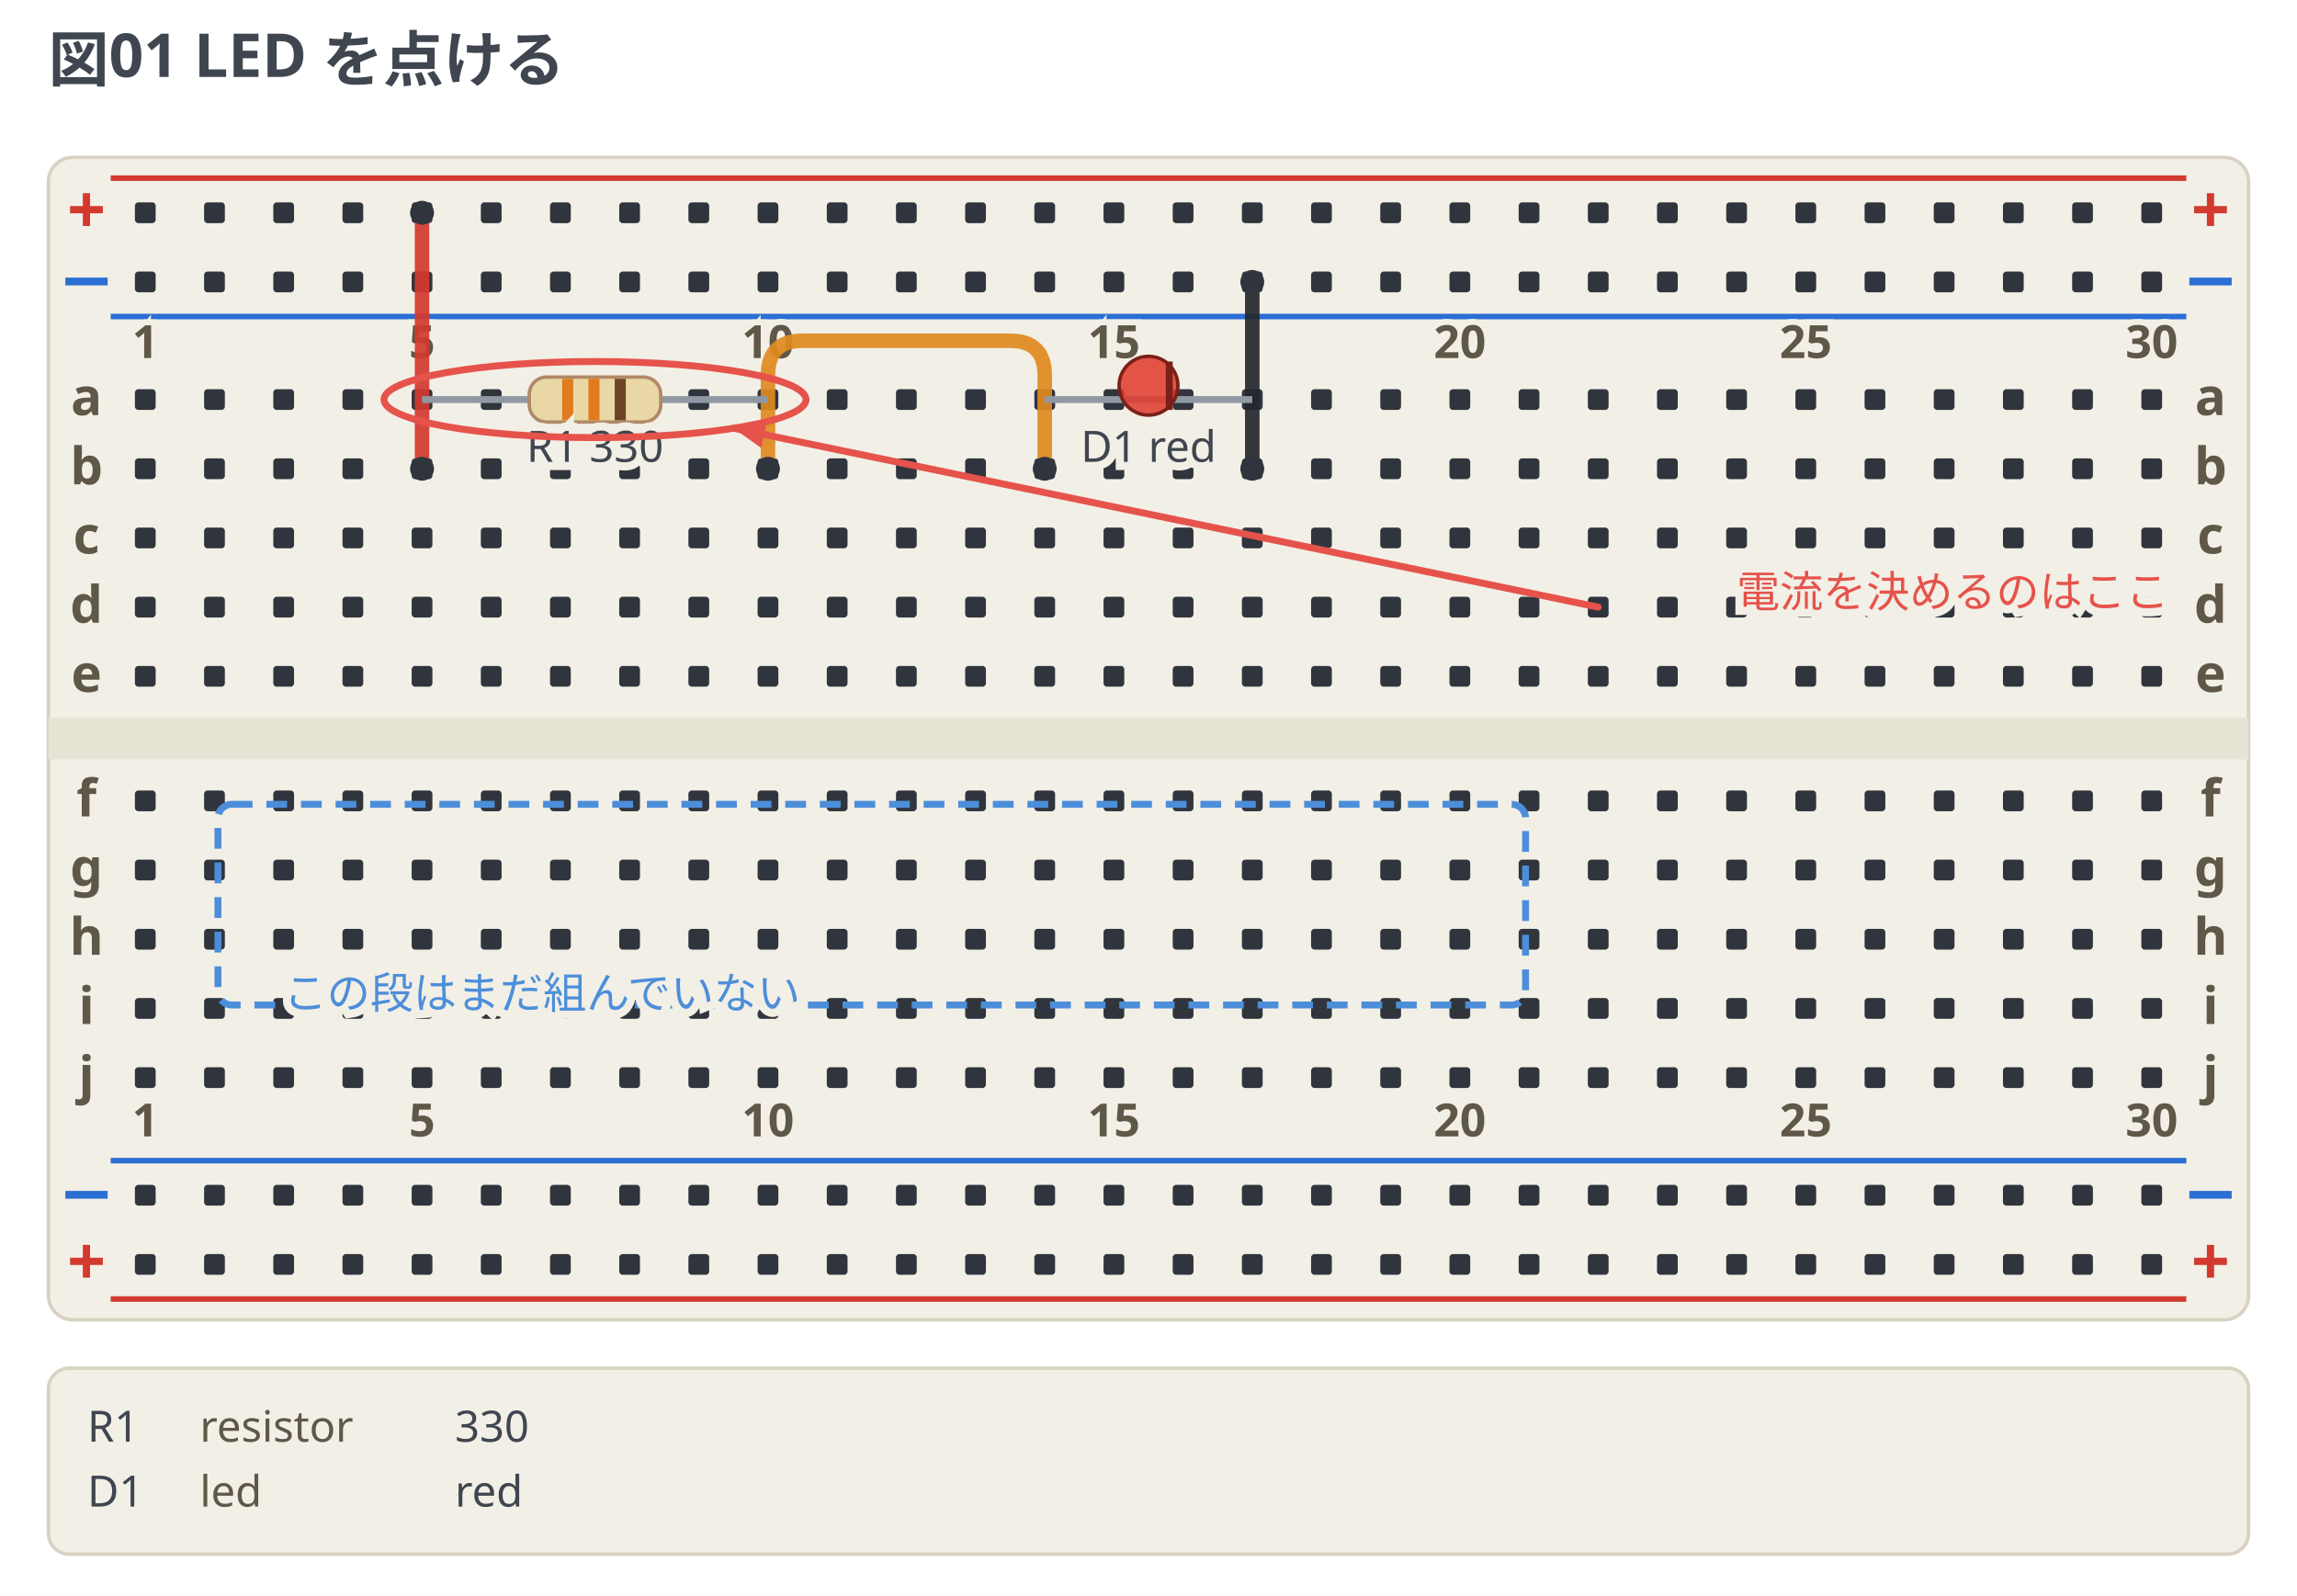
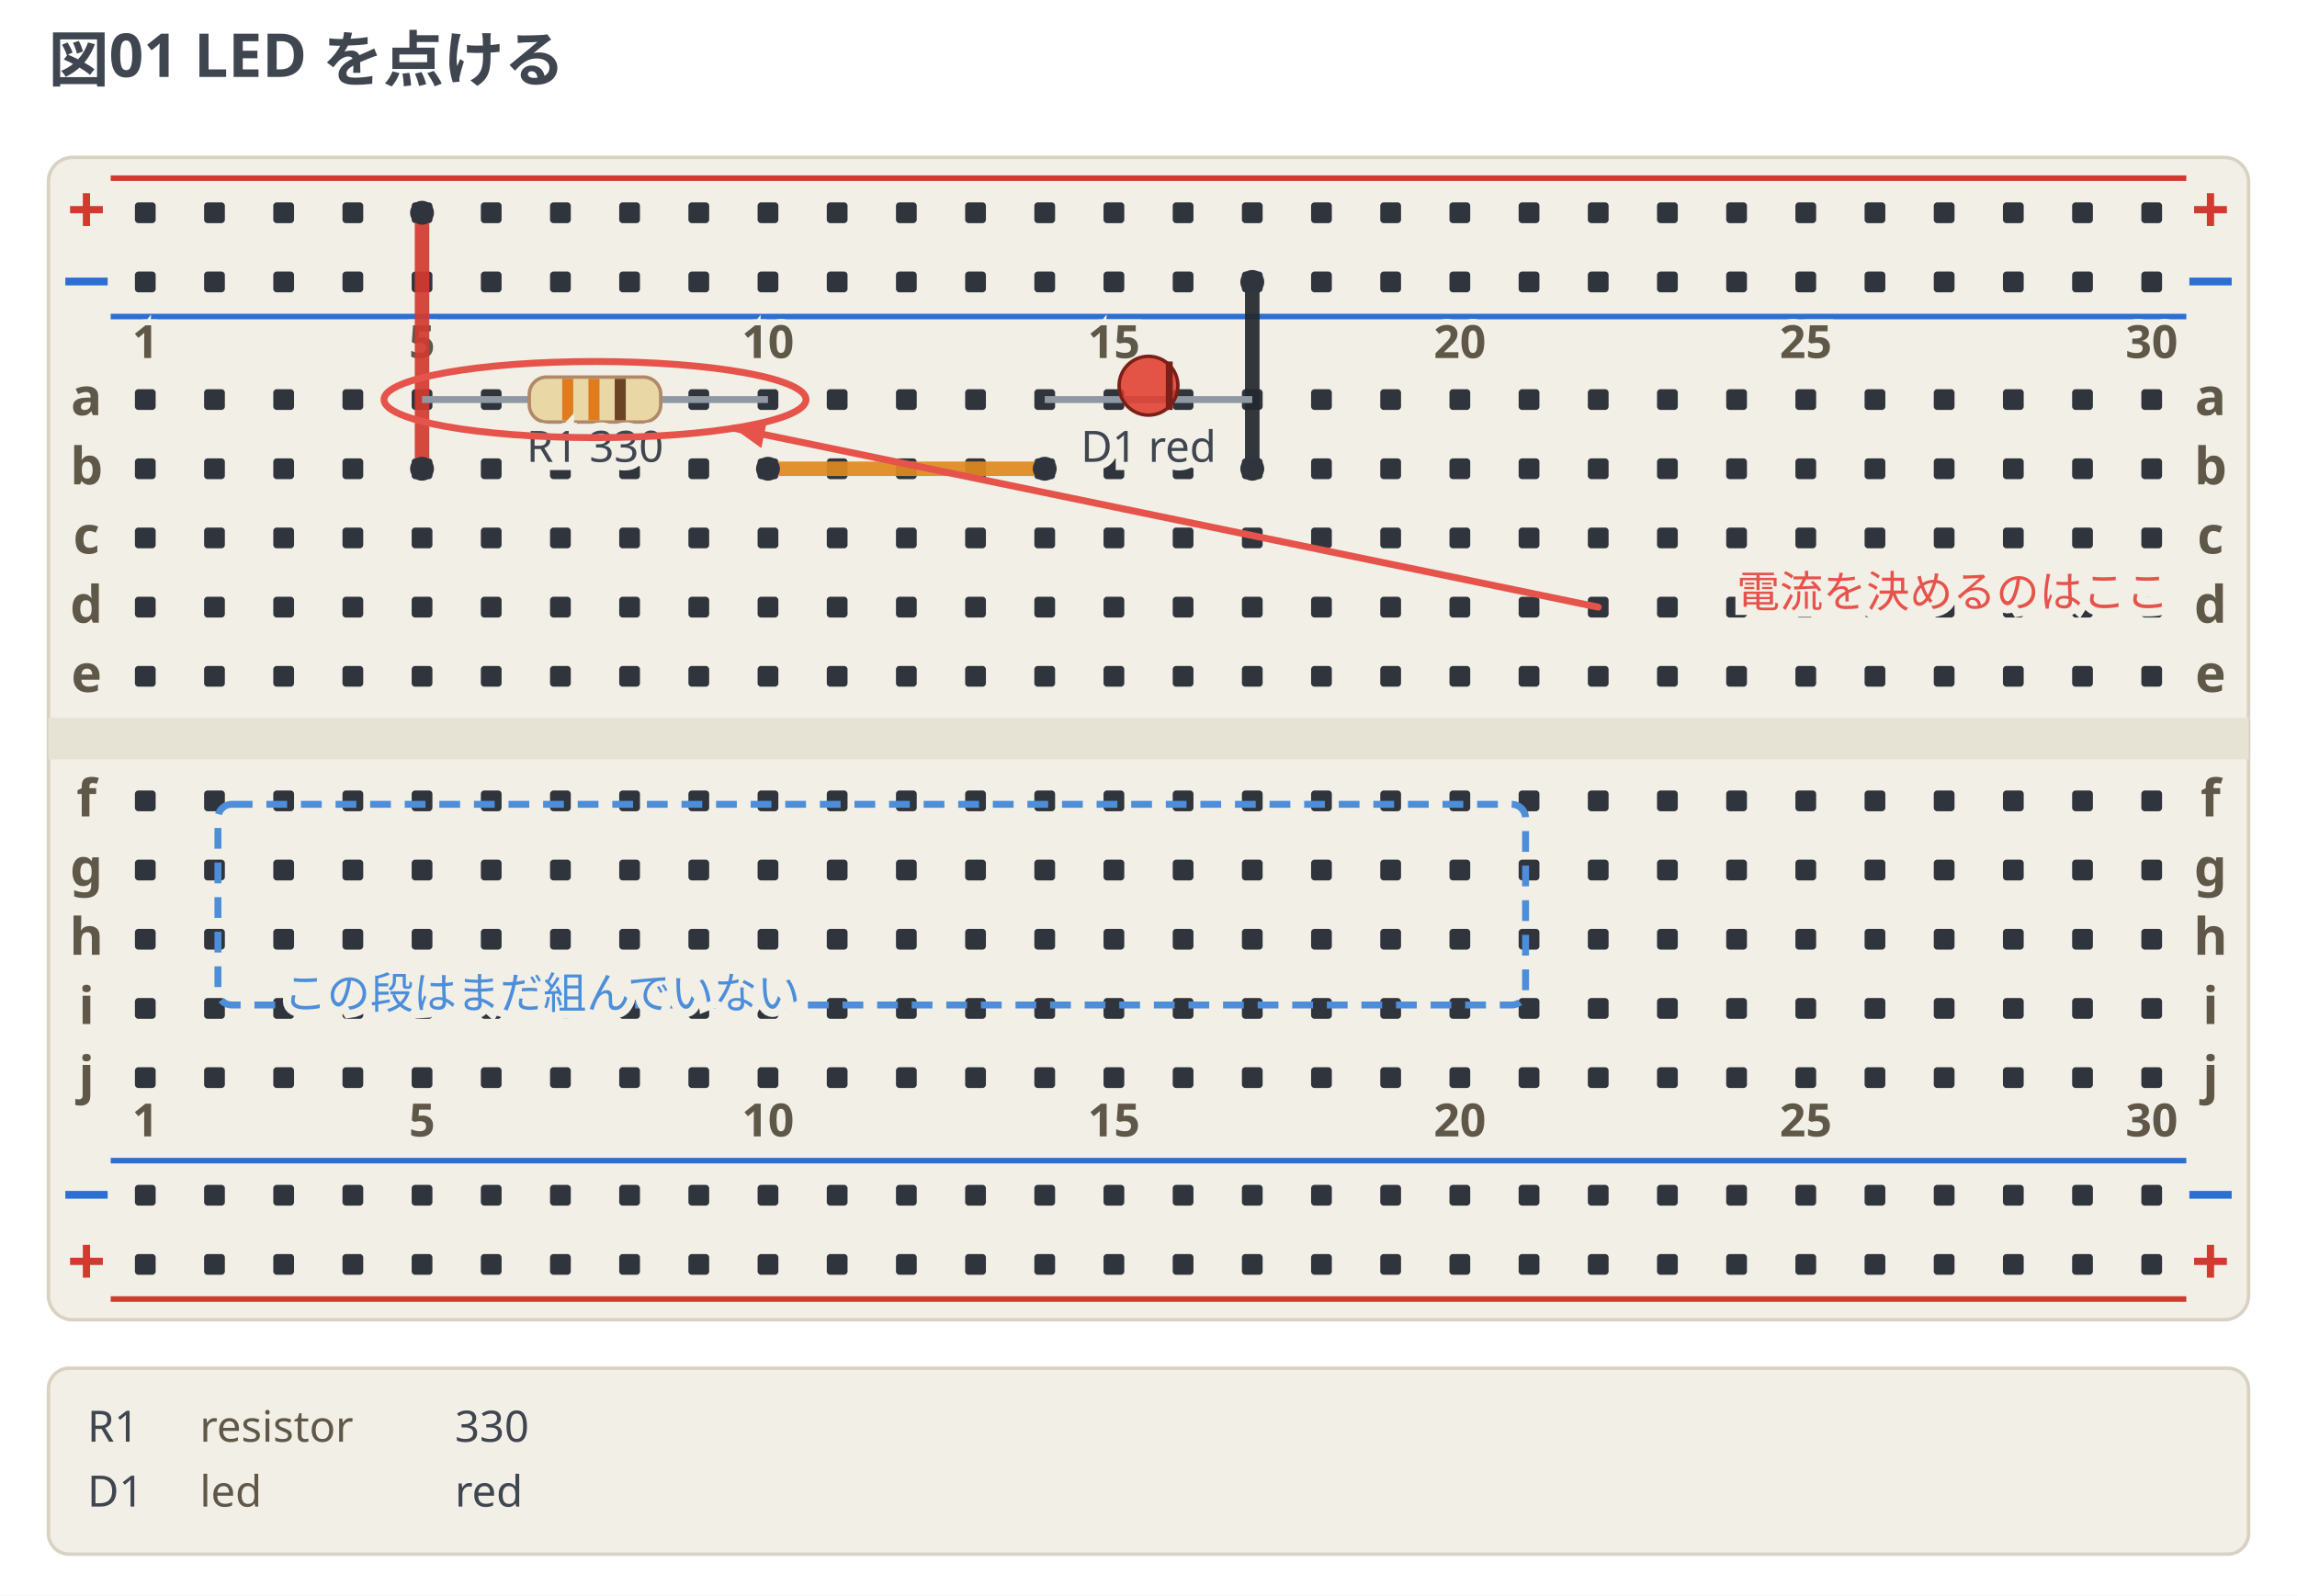
<svg xmlns="http://www.w3.org/2000/svg" width="664" height="461.25" viewBox="0 0 664 461.25" data-breadboard-fence="0.3.0" role="img">
  <rect x="0" y="0" width="664" height="461.25" fill="#ffffff" />
  <g>
    <text x="14" y="23.5" text-anchor="start" font-family="ui-sans-serif, system-ui, sans-serif" font-size="17.5" font-weight="700" fill="#3f4650">図01 LED を点ける</text>
  </g>
  <g transform="translate(0 31.5)">
    <rect x="14" y="14" width="636" height="336" rx="7" fill="#f2efe6" stroke="#d8d2c2" />
    <rect x="14" y="176" width="636" height="12" fill="#e6e2d4" />
    <line x1="32" y1="20" x2="632" y2="20" stroke="#d33a2f" stroke-width="1.6" />
    <text x="25" y="36" text-anchor="middle" font-family="ui-sans-serif, system-ui, sans-serif" font-size="19.55" font-weight="700" fill="#d33a2f">+</text>
    <text x="639" y="36" text-anchor="middle" font-family="ui-sans-serif, system-ui, sans-serif" font-size="19.55" font-weight="700" fill="#d33a2f">+</text>
    <line x1="32" y1="60" x2="632" y2="60" stroke="#2b6fd4" stroke-width="1.6" />
    <text x="25" y="56" text-anchor="middle" font-family="ui-sans-serif, system-ui, sans-serif" font-size="19.55" font-weight="700" fill="#2b6fd4">−</text>
    <text x="639" y="56" text-anchor="middle" font-family="ui-sans-serif, system-ui, sans-serif" font-size="19.55" font-weight="700" fill="#2b6fd4">−</text>
    <line x1="32" y1="304" x2="632" y2="304" stroke="#2b6fd4" stroke-width="1.6" />
    <text x="25" y="320" text-anchor="middle" font-family="ui-sans-serif, system-ui, sans-serif" font-size="19.55" font-weight="700" fill="#2b6fd4">−</text>
    <text x="639" y="320" text-anchor="middle" font-family="ui-sans-serif, system-ui, sans-serif" font-size="19.55" font-weight="700" fill="#2b6fd4">−</text>
    <line x1="32" y1="344" x2="632" y2="344" stroke="#d33a2f" stroke-width="1.6" />
    <text x="25" y="340" text-anchor="middle" font-family="ui-sans-serif, system-ui, sans-serif" font-size="19.55" font-weight="700" fill="#d33a2f">+</text>
    <text x="639" y="340" text-anchor="middle" font-family="ui-sans-serif, system-ui, sans-serif" font-size="19.55" font-weight="700" fill="#d33a2f">+</text>
    <rect x="39" y="27" width="6" height="6" rx="1" fill="#30353d" />
    <rect x="59" y="27" width="6" height="6" rx="1" fill="#30353d" />
    <rect x="79" y="27" width="6" height="6" rx="1" fill="#30353d" />
    <rect x="99" y="27" width="6" height="6" rx="1" fill="#30353d" />
    <rect x="119" y="27" width="6" height="6" rx="1" fill="#30353d" />
    <rect x="139" y="27" width="6" height="6" rx="1" fill="#30353d" />
    <rect x="159" y="27" width="6" height="6" rx="1" fill="#30353d" />
    <rect x="179" y="27" width="6" height="6" rx="1" fill="#30353d" />
    <rect x="199" y="27" width="6" height="6" rx="1" fill="#30353d" />
    <rect x="219" y="27" width="6" height="6" rx="1" fill="#30353d" />
    <rect x="239" y="27" width="6" height="6" rx="1" fill="#30353d" />
    <rect x="259" y="27" width="6" height="6" rx="1" fill="#30353d" />
    <rect x="279" y="27" width="6" height="6" rx="1" fill="#30353d" />
    <rect x="299" y="27" width="6" height="6" rx="1" fill="#30353d" />
    <rect x="319" y="27" width="6" height="6" rx="1" fill="#30353d" />
    <rect x="339" y="27" width="6" height="6" rx="1" fill="#30353d" />
    <rect x="359" y="27" width="6" height="6" rx="1" fill="#30353d" />
    <rect x="379" y="27" width="6" height="6" rx="1" fill="#30353d" />
    <rect x="399" y="27" width="6" height="6" rx="1" fill="#30353d" />
    <rect x="419" y="27" width="6" height="6" rx="1" fill="#30353d" />
    <rect x="439" y="27" width="6" height="6" rx="1" fill="#30353d" />
    <rect x="459" y="27" width="6" height="6" rx="1" fill="#30353d" />
    <rect x="479" y="27" width="6" height="6" rx="1" fill="#30353d" />
    <rect x="499" y="27" width="6" height="6" rx="1" fill="#30353d" />
    <rect x="519" y="27" width="6" height="6" rx="1" fill="#30353d" />
    <rect x="539" y="27" width="6" height="6" rx="1" fill="#30353d" />
    <rect x="559" y="27" width="6" height="6" rx="1" fill="#30353d" />
    <rect x="579" y="27" width="6" height="6" rx="1" fill="#30353d" />
    <rect x="599" y="27" width="6" height="6" rx="1" fill="#30353d" />
    <rect x="619" y="27" width="6" height="6" rx="1" fill="#30353d" />
    <rect x="39" y="47" width="6" height="6" rx="1" fill="#30353d" />
    <rect x="59" y="47" width="6" height="6" rx="1" fill="#30353d" />
    <rect x="79" y="47" width="6" height="6" rx="1" fill="#30353d" />
    <rect x="99" y="47" width="6" height="6" rx="1" fill="#30353d" />
    <rect x="119" y="47" width="6" height="6" rx="1" fill="#30353d" />
    <rect x="139" y="47" width="6" height="6" rx="1" fill="#30353d" />
    <rect x="159" y="47" width="6" height="6" rx="1" fill="#30353d" />
    <rect x="179" y="47" width="6" height="6" rx="1" fill="#30353d" />
    <rect x="199" y="47" width="6" height="6" rx="1" fill="#30353d" />
    <rect x="219" y="47" width="6" height="6" rx="1" fill="#30353d" />
    <rect x="239" y="47" width="6" height="6" rx="1" fill="#30353d" />
    <rect x="259" y="47" width="6" height="6" rx="1" fill="#30353d" />
    <rect x="279" y="47" width="6" height="6" rx="1" fill="#30353d" />
    <rect x="299" y="47" width="6" height="6" rx="1" fill="#30353d" />
    <rect x="319" y="47" width="6" height="6" rx="1" fill="#30353d" />
    <rect x="339" y="47" width="6" height="6" rx="1" fill="#30353d" />
    <rect x="359" y="47" width="6" height="6" rx="1" fill="#30353d" />
    <rect x="379" y="47" width="6" height="6" rx="1" fill="#30353d" />
    <rect x="399" y="47" width="6" height="6" rx="1" fill="#30353d" />
    <rect x="419" y="47" width="6" height="6" rx="1" fill="#30353d" />
    <rect x="439" y="47" width="6" height="6" rx="1" fill="#30353d" />
    <rect x="459" y="47" width="6" height="6" rx="1" fill="#30353d" />
    <rect x="479" y="47" width="6" height="6" rx="1" fill="#30353d" />
    <rect x="499" y="47" width="6" height="6" rx="1" fill="#30353d" />
    <rect x="519" y="47" width="6" height="6" rx="1" fill="#30353d" />
    <rect x="539" y="47" width="6" height="6" rx="1" fill="#30353d" />
    <rect x="559" y="47" width="6" height="6" rx="1" fill="#30353d" />
    <rect x="579" y="47" width="6" height="6" rx="1" fill="#30353d" />
    <rect x="599" y="47" width="6" height="6" rx="1" fill="#30353d" />
    <rect x="619" y="47" width="6" height="6" rx="1" fill="#30353d" />
    <rect x="39" y="311" width="6" height="6" rx="1" fill="#30353d" />
    <rect x="59" y="311" width="6" height="6" rx="1" fill="#30353d" />
    <rect x="79" y="311" width="6" height="6" rx="1" fill="#30353d" />
    <rect x="99" y="311" width="6" height="6" rx="1" fill="#30353d" />
    <rect x="119" y="311" width="6" height="6" rx="1" fill="#30353d" />
    <rect x="139" y="311" width="6" height="6" rx="1" fill="#30353d" />
    <rect x="159" y="311" width="6" height="6" rx="1" fill="#30353d" />
    <rect x="179" y="311" width="6" height="6" rx="1" fill="#30353d" />
    <rect x="199" y="311" width="6" height="6" rx="1" fill="#30353d" />
    <rect x="219" y="311" width="6" height="6" rx="1" fill="#30353d" />
    <rect x="239" y="311" width="6" height="6" rx="1" fill="#30353d" />
    <rect x="259" y="311" width="6" height="6" rx="1" fill="#30353d" />
    <rect x="279" y="311" width="6" height="6" rx="1" fill="#30353d" />
    <rect x="299" y="311" width="6" height="6" rx="1" fill="#30353d" />
    <rect x="319" y="311" width="6" height="6" rx="1" fill="#30353d" />
    <rect x="339" y="311" width="6" height="6" rx="1" fill="#30353d" />
    <rect x="359" y="311" width="6" height="6" rx="1" fill="#30353d" />
    <rect x="379" y="311" width="6" height="6" rx="1" fill="#30353d" />
    <rect x="399" y="311" width="6" height="6" rx="1" fill="#30353d" />
    <rect x="419" y="311" width="6" height="6" rx="1" fill="#30353d" />
    <rect x="439" y="311" width="6" height="6" rx="1" fill="#30353d" />
    <rect x="459" y="311" width="6" height="6" rx="1" fill="#30353d" />
    <rect x="479" y="311" width="6" height="6" rx="1" fill="#30353d" />
    <rect x="499" y="311" width="6" height="6" rx="1" fill="#30353d" />
    <rect x="519" y="311" width="6" height="6" rx="1" fill="#30353d" />
    <rect x="539" y="311" width="6" height="6" rx="1" fill="#30353d" />
    <rect x="559" y="311" width="6" height="6" rx="1" fill="#30353d" />
    <rect x="579" y="311" width="6" height="6" rx="1" fill="#30353d" />
    <rect x="599" y="311" width="6" height="6" rx="1" fill="#30353d" />
    <rect x="619" y="311" width="6" height="6" rx="1" fill="#30353d" />
    <rect x="39" y="331" width="6" height="6" rx="1" fill="#30353d" />
    <rect x="59" y="331" width="6" height="6" rx="1" fill="#30353d" />
    <rect x="79" y="331" width="6" height="6" rx="1" fill="#30353d" />
    <rect x="99" y="331" width="6" height="6" rx="1" fill="#30353d" />
    <rect x="119" y="331" width="6" height="6" rx="1" fill="#30353d" />
    <rect x="139" y="331" width="6" height="6" rx="1" fill="#30353d" />
    <rect x="159" y="331" width="6" height="6" rx="1" fill="#30353d" />
    <rect x="179" y="331" width="6" height="6" rx="1" fill="#30353d" />
    <rect x="199" y="331" width="6" height="6" rx="1" fill="#30353d" />
    <rect x="219" y="331" width="6" height="6" rx="1" fill="#30353d" />
    <rect x="239" y="331" width="6" height="6" rx="1" fill="#30353d" />
    <rect x="259" y="331" width="6" height="6" rx="1" fill="#30353d" />
    <rect x="279" y="331" width="6" height="6" rx="1" fill="#30353d" />
    <rect x="299" y="331" width="6" height="6" rx="1" fill="#30353d" />
    <rect x="319" y="331" width="6" height="6" rx="1" fill="#30353d" />
    <rect x="339" y="331" width="6" height="6" rx="1" fill="#30353d" />
    <rect x="359" y="331" width="6" height="6" rx="1" fill="#30353d" />
    <rect x="379" y="331" width="6" height="6" rx="1" fill="#30353d" />
    <rect x="399" y="331" width="6" height="6" rx="1" fill="#30353d" />
    <rect x="419" y="331" width="6" height="6" rx="1" fill="#30353d" />
    <rect x="439" y="331" width="6" height="6" rx="1" fill="#30353d" />
    <rect x="459" y="331" width="6" height="6" rx="1" fill="#30353d" />
    <rect x="479" y="331" width="6" height="6" rx="1" fill="#30353d" />
    <rect x="499" y="331" width="6" height="6" rx="1" fill="#30353d" />
    <rect x="519" y="331" width="6" height="6" rx="1" fill="#30353d" />
    <rect x="539" y="331" width="6" height="6" rx="1" fill="#30353d" />
    <rect x="559" y="331" width="6" height="6" rx="1" fill="#30353d" />
    <rect x="579" y="331" width="6" height="6" rx="1" fill="#30353d" />
    <rect x="599" y="331" width="6" height="6" rx="1" fill="#30353d" />
    <rect x="619" y="331" width="6" height="6" rx="1" fill="#30353d" />
    <rect x="39" y="81" width="6" height="6" rx="1" fill="#30353d" />
    <rect x="59" y="81" width="6" height="6" rx="1" fill="#30353d" />
    <rect x="79" y="81" width="6" height="6" rx="1" fill="#30353d" />
    <rect x="99" y="81" width="6" height="6" rx="1" fill="#30353d" />
    <rect x="119" y="81" width="6" height="6" rx="1" fill="#30353d" />
    <rect x="139" y="81" width="6" height="6" rx="1" fill="#30353d" />
    <rect x="159" y="81" width="6" height="6" rx="1" fill="#30353d" />
    <rect x="179" y="81" width="6" height="6" rx="1" fill="#30353d" />
    <rect x="199" y="81" width="6" height="6" rx="1" fill="#30353d" />
    <rect x="219" y="81" width="6" height="6" rx="1" fill="#30353d" />
    <rect x="239" y="81" width="6" height="6" rx="1" fill="#30353d" />
    <rect x="259" y="81" width="6" height="6" rx="1" fill="#30353d" />
    <rect x="279" y="81" width="6" height="6" rx="1" fill="#30353d" />
    <rect x="299" y="81" width="6" height="6" rx="1" fill="#30353d" />
    <rect x="319" y="81" width="6" height="6" rx="1" fill="#30353d" />
    <rect x="339" y="81" width="6" height="6" rx="1" fill="#30353d" />
    <rect x="359" y="81" width="6" height="6" rx="1" fill="#30353d" />
    <rect x="379" y="81" width="6" height="6" rx="1" fill="#30353d" />
    <rect x="399" y="81" width="6" height="6" rx="1" fill="#30353d" />
    <rect x="419" y="81" width="6" height="6" rx="1" fill="#30353d" />
    <rect x="439" y="81" width="6" height="6" rx="1" fill="#30353d" />
    <rect x="459" y="81" width="6" height="6" rx="1" fill="#30353d" />
    <rect x="479" y="81" width="6" height="6" rx="1" fill="#30353d" />
    <rect x="499" y="81" width="6" height="6" rx="1" fill="#30353d" />
    <rect x="519" y="81" width="6" height="6" rx="1" fill="#30353d" />
    <rect x="539" y="81" width="6" height="6" rx="1" fill="#30353d" />
    <rect x="559" y="81" width="6" height="6" rx="1" fill="#30353d" />
    <rect x="579" y="81" width="6" height="6" rx="1" fill="#30353d" />
    <rect x="599" y="81" width="6" height="6" rx="1" fill="#30353d" />
    <rect x="619" y="81" width="6" height="6" rx="1" fill="#30353d" />
    <rect x="39" y="101" width="6" height="6" rx="1" fill="#30353d" />
    <rect x="59" y="101" width="6" height="6" rx="1" fill="#30353d" />
    <rect x="79" y="101" width="6" height="6" rx="1" fill="#30353d" />
    <rect x="99" y="101" width="6" height="6" rx="1" fill="#30353d" />
    <rect x="119" y="101" width="6" height="6" rx="1" fill="#30353d" />
    <rect x="139" y="101" width="6" height="6" rx="1" fill="#30353d" />
    <rect x="159" y="101" width="6" height="6" rx="1" fill="#30353d" />
    <rect x="179" y="101" width="6" height="6" rx="1" fill="#30353d" />
    <rect x="199" y="101" width="6" height="6" rx="1" fill="#30353d" />
    <rect x="219" y="101" width="6" height="6" rx="1" fill="#30353d" />
    <rect x="239" y="101" width="6" height="6" rx="1" fill="#30353d" />
    <rect x="259" y="101" width="6" height="6" rx="1" fill="#30353d" />
    <rect x="279" y="101" width="6" height="6" rx="1" fill="#30353d" />
    <rect x="299" y="101" width="6" height="6" rx="1" fill="#30353d" />
    <rect x="319" y="101" width="6" height="6" rx="1" fill="#30353d" />
    <rect x="339" y="101" width="6" height="6" rx="1" fill="#30353d" />
    <rect x="359" y="101" width="6" height="6" rx="1" fill="#30353d" />
    <rect x="379" y="101" width="6" height="6" rx="1" fill="#30353d" />
    <rect x="399" y="101" width="6" height="6" rx="1" fill="#30353d" />
    <rect x="419" y="101" width="6" height="6" rx="1" fill="#30353d" />
    <rect x="439" y="101" width="6" height="6" rx="1" fill="#30353d" />
    <rect x="459" y="101" width="6" height="6" rx="1" fill="#30353d" />
    <rect x="479" y="101" width="6" height="6" rx="1" fill="#30353d" />
    <rect x="499" y="101" width="6" height="6" rx="1" fill="#30353d" />
    <rect x="519" y="101" width="6" height="6" rx="1" fill="#30353d" />
    <rect x="539" y="101" width="6" height="6" rx="1" fill="#30353d" />
    <rect x="559" y="101" width="6" height="6" rx="1" fill="#30353d" />
    <rect x="579" y="101" width="6" height="6" rx="1" fill="#30353d" />
    <rect x="599" y="101" width="6" height="6" rx="1" fill="#30353d" />
    <rect x="619" y="101" width="6" height="6" rx="1" fill="#30353d" />
    <rect x="39" y="121" width="6" height="6" rx="1" fill="#30353d" />
    <rect x="59" y="121" width="6" height="6" rx="1" fill="#30353d" />
    <rect x="79" y="121" width="6" height="6" rx="1" fill="#30353d" />
    <rect x="99" y="121" width="6" height="6" rx="1" fill="#30353d" />
    <rect x="119" y="121" width="6" height="6" rx="1" fill="#30353d" />
    <rect x="139" y="121" width="6" height="6" rx="1" fill="#30353d" />
    <rect x="159" y="121" width="6" height="6" rx="1" fill="#30353d" />
    <rect x="179" y="121" width="6" height="6" rx="1" fill="#30353d" />
    <rect x="199" y="121" width="6" height="6" rx="1" fill="#30353d" />
    <rect x="219" y="121" width="6" height="6" rx="1" fill="#30353d" />
    <rect x="239" y="121" width="6" height="6" rx="1" fill="#30353d" />
    <rect x="259" y="121" width="6" height="6" rx="1" fill="#30353d" />
    <rect x="279" y="121" width="6" height="6" rx="1" fill="#30353d" />
    <rect x="299" y="121" width="6" height="6" rx="1" fill="#30353d" />
    <rect x="319" y="121" width="6" height="6" rx="1" fill="#30353d" />
    <rect x="339" y="121" width="6" height="6" rx="1" fill="#30353d" />
    <rect x="359" y="121" width="6" height="6" rx="1" fill="#30353d" />
    <rect x="379" y="121" width="6" height="6" rx="1" fill="#30353d" />
    <rect x="399" y="121" width="6" height="6" rx="1" fill="#30353d" />
    <rect x="419" y="121" width="6" height="6" rx="1" fill="#30353d" />
    <rect x="439" y="121" width="6" height="6" rx="1" fill="#30353d" />
    <rect x="459" y="121" width="6" height="6" rx="1" fill="#30353d" />
    <rect x="479" y="121" width="6" height="6" rx="1" fill="#30353d" />
    <rect x="499" y="121" width="6" height="6" rx="1" fill="#30353d" />
    <rect x="519" y="121" width="6" height="6" rx="1" fill="#30353d" />
    <rect x="539" y="121" width="6" height="6" rx="1" fill="#30353d" />
    <rect x="559" y="121" width="6" height="6" rx="1" fill="#30353d" />
    <rect x="579" y="121" width="6" height="6" rx="1" fill="#30353d" />
    <rect x="599" y="121" width="6" height="6" rx="1" fill="#30353d" />
    <rect x="619" y="121" width="6" height="6" rx="1" fill="#30353d" />
    <rect x="39" y="141" width="6" height="6" rx="1" fill="#30353d" />
    <rect x="59" y="141" width="6" height="6" rx="1" fill="#30353d" />
    <rect x="79" y="141" width="6" height="6" rx="1" fill="#30353d" />
    <rect x="99" y="141" width="6" height="6" rx="1" fill="#30353d" />
    <rect x="119" y="141" width="6" height="6" rx="1" fill="#30353d" />
    <rect x="139" y="141" width="6" height="6" rx="1" fill="#30353d" />
    <rect x="159" y="141" width="6" height="6" rx="1" fill="#30353d" />
    <rect x="179" y="141" width="6" height="6" rx="1" fill="#30353d" />
    <rect x="199" y="141" width="6" height="6" rx="1" fill="#30353d" />
    <rect x="219" y="141" width="6" height="6" rx="1" fill="#30353d" />
    <rect x="239" y="141" width="6" height="6" rx="1" fill="#30353d" />
    <rect x="259" y="141" width="6" height="6" rx="1" fill="#30353d" />
    <rect x="279" y="141" width="6" height="6" rx="1" fill="#30353d" />
    <rect x="299" y="141" width="6" height="6" rx="1" fill="#30353d" />
    <rect x="319" y="141" width="6" height="6" rx="1" fill="#30353d" />
    <rect x="339" y="141" width="6" height="6" rx="1" fill="#30353d" />
    <rect x="359" y="141" width="6" height="6" rx="1" fill="#30353d" />
    <rect x="379" y="141" width="6" height="6" rx="1" fill="#30353d" />
    <rect x="399" y="141" width="6" height="6" rx="1" fill="#30353d" />
    <rect x="419" y="141" width="6" height="6" rx="1" fill="#30353d" />
    <rect x="439" y="141" width="6" height="6" rx="1" fill="#30353d" />
    <rect x="459" y="141" width="6" height="6" rx="1" fill="#30353d" />
    <rect x="479" y="141" width="6" height="6" rx="1" fill="#30353d" />
    <rect x="499" y="141" width="6" height="6" rx="1" fill="#30353d" />
    <rect x="519" y="141" width="6" height="6" rx="1" fill="#30353d" />
    <rect x="539" y="141" width="6" height="6" rx="1" fill="#30353d" />
    <rect x="559" y="141" width="6" height="6" rx="1" fill="#30353d" />
    <rect x="579" y="141" width="6" height="6" rx="1" fill="#30353d" />
    <rect x="599" y="141" width="6" height="6" rx="1" fill="#30353d" />
    <rect x="619" y="141" width="6" height="6" rx="1" fill="#30353d" />
    <rect x="39" y="161" width="6" height="6" rx="1" fill="#30353d" />
    <rect x="59" y="161" width="6" height="6" rx="1" fill="#30353d" />
    <rect x="79" y="161" width="6" height="6" rx="1" fill="#30353d" />
    <rect x="99" y="161" width="6" height="6" rx="1" fill="#30353d" />
    <rect x="119" y="161" width="6" height="6" rx="1" fill="#30353d" />
    <rect x="139" y="161" width="6" height="6" rx="1" fill="#30353d" />
    <rect x="159" y="161" width="6" height="6" rx="1" fill="#30353d" />
    <rect x="179" y="161" width="6" height="6" rx="1" fill="#30353d" />
    <rect x="199" y="161" width="6" height="6" rx="1" fill="#30353d" />
    <rect x="219" y="161" width="6" height="6" rx="1" fill="#30353d" />
    <rect x="239" y="161" width="6" height="6" rx="1" fill="#30353d" />
    <rect x="259" y="161" width="6" height="6" rx="1" fill="#30353d" />
    <rect x="279" y="161" width="6" height="6" rx="1" fill="#30353d" />
    <rect x="299" y="161" width="6" height="6" rx="1" fill="#30353d" />
    <rect x="319" y="161" width="6" height="6" rx="1" fill="#30353d" />
    <rect x="339" y="161" width="6" height="6" rx="1" fill="#30353d" />
    <rect x="359" y="161" width="6" height="6" rx="1" fill="#30353d" />
    <rect x="379" y="161" width="6" height="6" rx="1" fill="#30353d" />
    <rect x="399" y="161" width="6" height="6" rx="1" fill="#30353d" />
    <rect x="419" y="161" width="6" height="6" rx="1" fill="#30353d" />
    <rect x="439" y="161" width="6" height="6" rx="1" fill="#30353d" />
    <rect x="459" y="161" width="6" height="6" rx="1" fill="#30353d" />
    <rect x="479" y="161" width="6" height="6" rx="1" fill="#30353d" />
    <rect x="499" y="161" width="6" height="6" rx="1" fill="#30353d" />
    <rect x="519" y="161" width="6" height="6" rx="1" fill="#30353d" />
    <rect x="539" y="161" width="6" height="6" rx="1" fill="#30353d" />
    <rect x="559" y="161" width="6" height="6" rx="1" fill="#30353d" />
    <rect x="579" y="161" width="6" height="6" rx="1" fill="#30353d" />
    <rect x="599" y="161" width="6" height="6" rx="1" fill="#30353d" />
    <rect x="619" y="161" width="6" height="6" rx="1" fill="#30353d" />
    <rect x="39" y="197" width="6" height="6" rx="1" fill="#30353d" />
    <rect x="59" y="197" width="6" height="6" rx="1" fill="#30353d" />
    <rect x="79" y="197" width="6" height="6" rx="1" fill="#30353d" />
    <rect x="99" y="197" width="6" height="6" rx="1" fill="#30353d" />
    <rect x="119" y="197" width="6" height="6" rx="1" fill="#30353d" />
    <rect x="139" y="197" width="6" height="6" rx="1" fill="#30353d" />
    <rect x="159" y="197" width="6" height="6" rx="1" fill="#30353d" />
    <rect x="179" y="197" width="6" height="6" rx="1" fill="#30353d" />
    <rect x="199" y="197" width="6" height="6" rx="1" fill="#30353d" />
    <rect x="219" y="197" width="6" height="6" rx="1" fill="#30353d" />
    <rect x="239" y="197" width="6" height="6" rx="1" fill="#30353d" />
    <rect x="259" y="197" width="6" height="6" rx="1" fill="#30353d" />
    <rect x="279" y="197" width="6" height="6" rx="1" fill="#30353d" />
    <rect x="299" y="197" width="6" height="6" rx="1" fill="#30353d" />
    <rect x="319" y="197" width="6" height="6" rx="1" fill="#30353d" />
    <rect x="339" y="197" width="6" height="6" rx="1" fill="#30353d" />
    <rect x="359" y="197" width="6" height="6" rx="1" fill="#30353d" />
    <rect x="379" y="197" width="6" height="6" rx="1" fill="#30353d" />
    <rect x="399" y="197" width="6" height="6" rx="1" fill="#30353d" />
    <rect x="419" y="197" width="6" height="6" rx="1" fill="#30353d" />
    <rect x="439" y="197" width="6" height="6" rx="1" fill="#30353d" />
    <rect x="459" y="197" width="6" height="6" rx="1" fill="#30353d" />
    <rect x="479" y="197" width="6" height="6" rx="1" fill="#30353d" />
    <rect x="499" y="197" width="6" height="6" rx="1" fill="#30353d" />
    <rect x="519" y="197" width="6" height="6" rx="1" fill="#30353d" />
    <rect x="539" y="197" width="6" height="6" rx="1" fill="#30353d" />
    <rect x="559" y="197" width="6" height="6" rx="1" fill="#30353d" />
    <rect x="579" y="197" width="6" height="6" rx="1" fill="#30353d" />
    <rect x="599" y="197" width="6" height="6" rx="1" fill="#30353d" />
    <rect x="619" y="197" width="6" height="6" rx="1" fill="#30353d" />
    <rect x="39" y="217" width="6" height="6" rx="1" fill="#30353d" />
    <rect x="59" y="217" width="6" height="6" rx="1" fill="#30353d" />
    <rect x="79" y="217" width="6" height="6" rx="1" fill="#30353d" />
    <rect x="99" y="217" width="6" height="6" rx="1" fill="#30353d" />
    <rect x="119" y="217" width="6" height="6" rx="1" fill="#30353d" />
    <rect x="139" y="217" width="6" height="6" rx="1" fill="#30353d" />
    <rect x="159" y="217" width="6" height="6" rx="1" fill="#30353d" />
    <rect x="179" y="217" width="6" height="6" rx="1" fill="#30353d" />
    <rect x="199" y="217" width="6" height="6" rx="1" fill="#30353d" />
    <rect x="219" y="217" width="6" height="6" rx="1" fill="#30353d" />
    <rect x="239" y="217" width="6" height="6" rx="1" fill="#30353d" />
    <rect x="259" y="217" width="6" height="6" rx="1" fill="#30353d" />
    <rect x="279" y="217" width="6" height="6" rx="1" fill="#30353d" />
    <rect x="299" y="217" width="6" height="6" rx="1" fill="#30353d" />
    <rect x="319" y="217" width="6" height="6" rx="1" fill="#30353d" />
    <rect x="339" y="217" width="6" height="6" rx="1" fill="#30353d" />
    <rect x="359" y="217" width="6" height="6" rx="1" fill="#30353d" />
    <rect x="379" y="217" width="6" height="6" rx="1" fill="#30353d" />
    <rect x="399" y="217" width="6" height="6" rx="1" fill="#30353d" />
    <rect x="419" y="217" width="6" height="6" rx="1" fill="#30353d" />
    <rect x="439" y="217" width="6" height="6" rx="1" fill="#30353d" />
    <rect x="459" y="217" width="6" height="6" rx="1" fill="#30353d" />
    <rect x="479" y="217" width="6" height="6" rx="1" fill="#30353d" />
    <rect x="499" y="217" width="6" height="6" rx="1" fill="#30353d" />
    <rect x="519" y="217" width="6" height="6" rx="1" fill="#30353d" />
    <rect x="539" y="217" width="6" height="6" rx="1" fill="#30353d" />
    <rect x="559" y="217" width="6" height="6" rx="1" fill="#30353d" />
    <rect x="579" y="217" width="6" height="6" rx="1" fill="#30353d" />
    <rect x="599" y="217" width="6" height="6" rx="1" fill="#30353d" />
    <rect x="619" y="217" width="6" height="6" rx="1" fill="#30353d" />
    <rect x="39" y="237" width="6" height="6" rx="1" fill="#30353d" />
    <rect x="59" y="237" width="6" height="6" rx="1" fill="#30353d" />
    <rect x="79" y="237" width="6" height="6" rx="1" fill="#30353d" />
    <rect x="99" y="237" width="6" height="6" rx="1" fill="#30353d" />
    <rect x="119" y="237" width="6" height="6" rx="1" fill="#30353d" />
    <rect x="139" y="237" width="6" height="6" rx="1" fill="#30353d" />
    <rect x="159" y="237" width="6" height="6" rx="1" fill="#30353d" />
    <rect x="179" y="237" width="6" height="6" rx="1" fill="#30353d" />
    <rect x="199" y="237" width="6" height="6" rx="1" fill="#30353d" />
    <rect x="219" y="237" width="6" height="6" rx="1" fill="#30353d" />
    <rect x="239" y="237" width="6" height="6" rx="1" fill="#30353d" />
    <rect x="259" y="237" width="6" height="6" rx="1" fill="#30353d" />
    <rect x="279" y="237" width="6" height="6" rx="1" fill="#30353d" />
    <rect x="299" y="237" width="6" height="6" rx="1" fill="#30353d" />
    <rect x="319" y="237" width="6" height="6" rx="1" fill="#30353d" />
    <rect x="339" y="237" width="6" height="6" rx="1" fill="#30353d" />
    <rect x="359" y="237" width="6" height="6" rx="1" fill="#30353d" />
    <rect x="379" y="237" width="6" height="6" rx="1" fill="#30353d" />
    <rect x="399" y="237" width="6" height="6" rx="1" fill="#30353d" />
    <rect x="419" y="237" width="6" height="6" rx="1" fill="#30353d" />
    <rect x="439" y="237" width="6" height="6" rx="1" fill="#30353d" />
    <rect x="459" y="237" width="6" height="6" rx="1" fill="#30353d" />
    <rect x="479" y="237" width="6" height="6" rx="1" fill="#30353d" />
    <rect x="499" y="237" width="6" height="6" rx="1" fill="#30353d" />
    <rect x="519" y="237" width="6" height="6" rx="1" fill="#30353d" />
    <rect x="539" y="237" width="6" height="6" rx="1" fill="#30353d" />
    <rect x="559" y="237" width="6" height="6" rx="1" fill="#30353d" />
    <rect x="579" y="237" width="6" height="6" rx="1" fill="#30353d" />
    <rect x="599" y="237" width="6" height="6" rx="1" fill="#30353d" />
    <rect x="619" y="237" width="6" height="6" rx="1" fill="#30353d" />
    <rect x="39" y="257" width="6" height="6" rx="1" fill="#30353d" />
    <rect x="59" y="257" width="6" height="6" rx="1" fill="#30353d" />
    <rect x="79" y="257" width="6" height="6" rx="1" fill="#30353d" />
    <rect x="99" y="257" width="6" height="6" rx="1" fill="#30353d" />
    <rect x="119" y="257" width="6" height="6" rx="1" fill="#30353d" />
    <rect x="139" y="257" width="6" height="6" rx="1" fill="#30353d" />
    <rect x="159" y="257" width="6" height="6" rx="1" fill="#30353d" />
    <rect x="179" y="257" width="6" height="6" rx="1" fill="#30353d" />
    <rect x="199" y="257" width="6" height="6" rx="1" fill="#30353d" />
    <rect x="219" y="257" width="6" height="6" rx="1" fill="#30353d" />
    <rect x="239" y="257" width="6" height="6" rx="1" fill="#30353d" />
    <rect x="259" y="257" width="6" height="6" rx="1" fill="#30353d" />
    <rect x="279" y="257" width="6" height="6" rx="1" fill="#30353d" />
    <rect x="299" y="257" width="6" height="6" rx="1" fill="#30353d" />
    <rect x="319" y="257" width="6" height="6" rx="1" fill="#30353d" />
    <rect x="339" y="257" width="6" height="6" rx="1" fill="#30353d" />
    <rect x="359" y="257" width="6" height="6" rx="1" fill="#30353d" />
    <rect x="379" y="257" width="6" height="6" rx="1" fill="#30353d" />
    <rect x="399" y="257" width="6" height="6" rx="1" fill="#30353d" />
    <rect x="419" y="257" width="6" height="6" rx="1" fill="#30353d" />
    <rect x="439" y="257" width="6" height="6" rx="1" fill="#30353d" />
    <rect x="459" y="257" width="6" height="6" rx="1" fill="#30353d" />
    <rect x="479" y="257" width="6" height="6" rx="1" fill="#30353d" />
    <rect x="499" y="257" width="6" height="6" rx="1" fill="#30353d" />
    <rect x="519" y="257" width="6" height="6" rx="1" fill="#30353d" />
    <rect x="539" y="257" width="6" height="6" rx="1" fill="#30353d" />
    <rect x="559" y="257" width="6" height="6" rx="1" fill="#30353d" />
    <rect x="579" y="257" width="6" height="6" rx="1" fill="#30353d" />
    <rect x="599" y="257" width="6" height="6" rx="1" fill="#30353d" />
    <rect x="619" y="257" width="6" height="6" rx="1" fill="#30353d" />
    <rect x="39" y="277" width="6" height="6" rx="1" fill="#30353d" />
    <rect x="59" y="277" width="6" height="6" rx="1" fill="#30353d" />
    <rect x="79" y="277" width="6" height="6" rx="1" fill="#30353d" />
    <rect x="99" y="277" width="6" height="6" rx="1" fill="#30353d" />
    <rect x="119" y="277" width="6" height="6" rx="1" fill="#30353d" />
    <rect x="139" y="277" width="6" height="6" rx="1" fill="#30353d" />
    <rect x="159" y="277" width="6" height="6" rx="1" fill="#30353d" />
    <rect x="179" y="277" width="6" height="6" rx="1" fill="#30353d" />
    <rect x="199" y="277" width="6" height="6" rx="1" fill="#30353d" />
    <rect x="219" y="277" width="6" height="6" rx="1" fill="#30353d" />
    <rect x="239" y="277" width="6" height="6" rx="1" fill="#30353d" />
    <rect x="259" y="277" width="6" height="6" rx="1" fill="#30353d" />
    <rect x="279" y="277" width="6" height="6" rx="1" fill="#30353d" />
    <rect x="299" y="277" width="6" height="6" rx="1" fill="#30353d" />
    <rect x="319" y="277" width="6" height="6" rx="1" fill="#30353d" />
    <rect x="339" y="277" width="6" height="6" rx="1" fill="#30353d" />
    <rect x="359" y="277" width="6" height="6" rx="1" fill="#30353d" />
    <rect x="379" y="277" width="6" height="6" rx="1" fill="#30353d" />
    <rect x="399" y="277" width="6" height="6" rx="1" fill="#30353d" />
    <rect x="419" y="277" width="6" height="6" rx="1" fill="#30353d" />
    <rect x="439" y="277" width="6" height="6" rx="1" fill="#30353d" />
    <rect x="459" y="277" width="6" height="6" rx="1" fill="#30353d" />
    <rect x="479" y="277" width="6" height="6" rx="1" fill="#30353d" />
    <rect x="499" y="277" width="6" height="6" rx="1" fill="#30353d" />
    <rect x="519" y="277" width="6" height="6" rx="1" fill="#30353d" />
    <rect x="539" y="277" width="6" height="6" rx="1" fill="#30353d" />
    <rect x="559" y="277" width="6" height="6" rx="1" fill="#30353d" />
    <rect x="579" y="277" width="6" height="6" rx="1" fill="#30353d" />
    <rect x="599" y="277" width="6" height="6" rx="1" fill="#30353d" />
    <rect x="619" y="277" width="6" height="6" rx="1" fill="#30353d" />
    <text x="25" y="88.5" text-anchor="middle" font-family="ui-sans-serif, system-ui, sans-serif" font-size="14.95" font-weight="700" fill="#5f5748">a</text>
    <text x="639" y="88.5" text-anchor="middle" font-family="ui-sans-serif, system-ui, sans-serif" font-size="14.95" font-weight="700" fill="#5f5748">a</text>
    <text x="25" y="108.5" text-anchor="middle" font-family="ui-sans-serif, system-ui, sans-serif" font-size="14.95" font-weight="700" fill="#5f5748">b</text>
    <text x="639" y="108.5" text-anchor="middle" font-family="ui-sans-serif, system-ui, sans-serif" font-size="14.95" font-weight="700" fill="#5f5748">b</text>
    <text x="25" y="128.5" text-anchor="middle" font-family="ui-sans-serif, system-ui, sans-serif" font-size="14.95" font-weight="700" fill="#5f5748">c</text>
    <text x="639" y="128.5" text-anchor="middle" font-family="ui-sans-serif, system-ui, sans-serif" font-size="14.95" font-weight="700" fill="#5f5748">c</text>
    <text x="25" y="148.5" text-anchor="middle" font-family="ui-sans-serif, system-ui, sans-serif" font-size="14.95" font-weight="700" fill="#5f5748">d</text>
    <text x="639" y="148.5" text-anchor="middle" font-family="ui-sans-serif, system-ui, sans-serif" font-size="14.95" font-weight="700" fill="#5f5748">d</text>
    <text x="25" y="168.5" text-anchor="middle" font-family="ui-sans-serif, system-ui, sans-serif" font-size="14.95" font-weight="700" fill="#5f5748">e</text>
    <text x="639" y="168.5" text-anchor="middle" font-family="ui-sans-serif, system-ui, sans-serif" font-size="14.95" font-weight="700" fill="#5f5748">e</text>
    <text x="25" y="204.5" text-anchor="middle" font-family="ui-sans-serif, system-ui, sans-serif" font-size="14.95" font-weight="700" fill="#5f5748">f</text>
    <text x="639" y="204.5" text-anchor="middle" font-family="ui-sans-serif, system-ui, sans-serif" font-size="14.95" font-weight="700" fill="#5f5748">f</text>
    <text x="25" y="224.5" text-anchor="middle" font-family="ui-sans-serif, system-ui, sans-serif" font-size="14.95" font-weight="700" fill="#5f5748">g</text>
    <text x="639" y="224.5" text-anchor="middle" font-family="ui-sans-serif, system-ui, sans-serif" font-size="14.95" font-weight="700" fill="#5f5748">g</text>
    <text x="25" y="244.5" text-anchor="middle" font-family="ui-sans-serif, system-ui, sans-serif" font-size="14.95" font-weight="700" fill="#5f5748">h</text>
    <text x="639" y="244.5" text-anchor="middle" font-family="ui-sans-serif, system-ui, sans-serif" font-size="14.95" font-weight="700" fill="#5f5748">h</text>
    <text x="25" y="264.5" text-anchor="middle" font-family="ui-sans-serif, system-ui, sans-serif" font-size="14.95" font-weight="700" fill="#5f5748">i</text>
    <text x="639" y="264.5" text-anchor="middle" font-family="ui-sans-serif, system-ui, sans-serif" font-size="14.95" font-weight="700" fill="#5f5748">i</text>
    <text x="25" y="284.5" text-anchor="middle" font-family="ui-sans-serif, system-ui, sans-serif" font-size="14.95" font-weight="700" fill="#5f5748">j</text>
    <text x="639" y="284.5" text-anchor="middle" font-family="ui-sans-serif, system-ui, sans-serif" font-size="14.95" font-weight="700" fill="#5f5748">j</text>
    <text x="42" y="72" text-anchor="middle" font-family="ui-sans-serif, system-ui, sans-serif" stroke="#f2efe6" stroke-width="3.45" paint-order="stroke" font-size="13.23" font-weight="700" fill="#5f5748">1</text>
    <text x="42" y="297" text-anchor="middle" font-family="ui-sans-serif, system-ui, sans-serif" stroke="#f2efe6" stroke-width="3.45" paint-order="stroke" font-size="13.23" font-weight="700" fill="#5f5748">1</text>
    <text x="122" y="72" text-anchor="middle" font-family="ui-sans-serif, system-ui, sans-serif" stroke="#f2efe6" stroke-width="3.45" paint-order="stroke" font-size="13.23" font-weight="700" fill="#5f5748">5</text>
    <text x="122" y="297" text-anchor="middle" font-family="ui-sans-serif, system-ui, sans-serif" stroke="#f2efe6" stroke-width="3.45" paint-order="stroke" font-size="13.23" font-weight="700" fill="#5f5748">5</text>
    <text x="222" y="72" text-anchor="middle" font-family="ui-sans-serif, system-ui, sans-serif" stroke="#f2efe6" stroke-width="3.45" paint-order="stroke" font-size="13.23" font-weight="700" fill="#5f5748">10</text>
    <text x="222" y="297" text-anchor="middle" font-family="ui-sans-serif, system-ui, sans-serif" stroke="#f2efe6" stroke-width="3.45" paint-order="stroke" font-size="13.23" font-weight="700" fill="#5f5748">10</text>
    <text x="322" y="72" text-anchor="middle" font-family="ui-sans-serif, system-ui, sans-serif" stroke="#f2efe6" stroke-width="3.45" paint-order="stroke" font-size="13.23" font-weight="700" fill="#5f5748">15</text>
    <text x="322" y="297" text-anchor="middle" font-family="ui-sans-serif, system-ui, sans-serif" stroke="#f2efe6" stroke-width="3.45" paint-order="stroke" font-size="13.23" font-weight="700" fill="#5f5748">15</text>
    <text x="422" y="72" text-anchor="middle" font-family="ui-sans-serif, system-ui, sans-serif" stroke="#f2efe6" stroke-width="3.45" paint-order="stroke" font-size="13.23" font-weight="700" fill="#5f5748">20</text>
    <text x="422" y="297" text-anchor="middle" font-family="ui-sans-serif, system-ui, sans-serif" stroke="#f2efe6" stroke-width="3.45" paint-order="stroke" font-size="13.23" font-weight="700" fill="#5f5748">20</text>
    <text x="522" y="72" text-anchor="middle" font-family="ui-sans-serif, system-ui, sans-serif" stroke="#f2efe6" stroke-width="3.45" paint-order="stroke" font-size="13.23" font-weight="700" fill="#5f5748">25</text>
    <text x="522" y="297" text-anchor="middle" font-family="ui-sans-serif, system-ui, sans-serif" stroke="#f2efe6" stroke-width="3.45" paint-order="stroke" font-size="13.23" font-weight="700" fill="#5f5748">25</text>
    <text x="622" y="72" text-anchor="middle" font-family="ui-sans-serif, system-ui, sans-serif" stroke="#f2efe6" stroke-width="3.45" paint-order="stroke" font-size="13.23" font-weight="700" fill="#5f5748">30</text>
    <text x="622" y="297" text-anchor="middle" font-family="ui-sans-serif, system-ui, sans-serif" stroke="#f2efe6" stroke-width="3.45" paint-order="stroke" font-size="13.23" font-weight="700" fill="#5f5748">30</text>
    <path d="M 122 30 L 122 104" fill="none" stroke="#d33a2f" stroke-width="4.2" stroke-linecap="round" opacity="0.92" />
    <circle cx="122" cy="30" r="3.46" fill="#30353d" />
    <circle cx="122" cy="104" r="3.46" fill="#30353d" />
-     <path d="M 222 104 L 222 77 Q 222 67 232 67 L 292 67 Q 302 67 302 77 L 302 104" fill="none" stroke="#e08a1e" stroke-width="4.2" stroke-linecap="round" opacity="0.92" />
+     <path d="M 222 104 L 302 104" fill="none" stroke="#e08a1e" stroke-width="4.2" stroke-linecap="round" opacity="0.92" />
    <circle cx="222" cy="104" r="3.46" fill="#30353d" />
    <circle cx="302" cy="104" r="3.46" fill="#30353d" />
    <path d="M 362 104 L 362 50" fill="none" stroke="#23272e" stroke-width="4.2" stroke-linecap="round" opacity="0.92" />
    <circle cx="362" cy="104" r="3.46" fill="#30353d" />
    <circle cx="362" cy="50" r="3.46" fill="#30353d" />
    <line x1="122" y1="84" x2="222" y2="84" stroke="#8f98a3" stroke-width="2" />
    <g transform="translate(172 84) rotate(0)">
      <rect x="-19" y="-6.5" width="38" height="13" rx="5" fill="#e9d8a6" stroke="#b08968" />
      <rect x="-9.5" y="-6" width="3.2" height="12" fill="#e07b1e" />
      <rect x="-1.9" y="-6" width="3.2" height="12" fill="#e07b1e" />
      <rect x="5.7" y="-6" width="3.2" height="12" fill="#6b4423" />
    </g>
    <text x="172" y="102" text-anchor="middle" font-family="ui-sans-serif, system-ui, sans-serif" stroke="#f2efe6" stroke-width="4.75" paint-order="stroke" font-size="12.5" fill="#3f4650">R1 330</text>
    <line x1="302" y1="84" x2="362" y2="84" stroke="#8f98a3" stroke-width="2" />
    <g transform="translate(332 84) rotate(0)">
      <circle cx="0" cy="-4" r="8.5" fill="#e0392c" fill-opacity="0.85" stroke="#7a2018" />
      <line x1="6" y1="-11" x2="6" y2="3" stroke="#7a2018" stroke-width="2" />
    </g>
    <text x="332" y="102" text-anchor="middle" font-family="ui-sans-serif, system-ui, sans-serif" stroke="#f2efe6" stroke-width="4.75" paint-order="stroke" font-size="12.5" fill="#3f4650">D1 red</text>
    <ellipse cx="172" cy="84" rx="61" ry="11" fill="none" stroke="#e5534b" stroke-width="2" />
    <line x1="462" y1="144" x2="212.08" y2="92.29" stroke="#e5534b" stroke-width="2" stroke-linecap="round" />
    <polygon points="212.08,92.29 221.7,90.2 220.08,98.03" fill="#e5534b" />
    <text x="502" y="144" text-anchor="start" font-family="ui-sans-serif, system-ui, sans-serif" stroke="#f2efe6" stroke-width="4.75" paint-order="stroke" font-size="12.5" fill="#e5534b">電流を決めるのはここ</text>
    <rect x="63" y="201" width="378" height="58" rx="4" fill="none" stroke="#4c8eda" stroke-width="2" stroke-dasharray="6 4" />
    <text x="82" y="260" text-anchor="start" font-family="ui-sans-serif, system-ui, sans-serif" stroke="#f2efe6" stroke-width="4.75" paint-order="stroke" font-size="12.5" fill="#4c8eda">この段はまだ組んでいない</text>
    <rect x="14" y="364" width="636" height="53.75" rx="6" fill="#f2efe6" stroke="#d8d2c2" />
    <text x="25.25" y="385.25" text-anchor="start" font-family="ui-sans-serif, system-ui, sans-serif" stroke="#f2efe6" stroke-width="3.75" paint-order="stroke" font-size="12.5" fill="#3f4650">R1</text>
    <text x="57.75" y="385.25" text-anchor="start" font-family="ui-sans-serif, system-ui, sans-serif" stroke="#f2efe6" stroke-width="3.75" paint-order="stroke" font-size="12.5" fill="#5f5748">resistor</text>
    <text x="131.5" y="385.25" text-anchor="start" font-family="ui-sans-serif, system-ui, sans-serif" stroke="#f2efe6" stroke-width="3.75" paint-order="stroke" font-size="12.5" fill="#3f4650">330</text>
    <text x="25.25" y="404" text-anchor="start" font-family="ui-sans-serif, system-ui, sans-serif" stroke="#f2efe6" stroke-width="3.75" paint-order="stroke" font-size="12.5" fill="#3f4650">D1</text>
    <text x="57.75" y="404" text-anchor="start" font-family="ui-sans-serif, system-ui, sans-serif" stroke="#f2efe6" stroke-width="3.75" paint-order="stroke" font-size="12.5" fill="#5f5748">led</text>
    <text x="131.5" y="404" text-anchor="start" font-family="ui-sans-serif, system-ui, sans-serif" stroke="#f2efe6" stroke-width="3.75" paint-order="stroke" font-size="12.5" fill="#3f4650">red</text>
  </g>
</svg>
